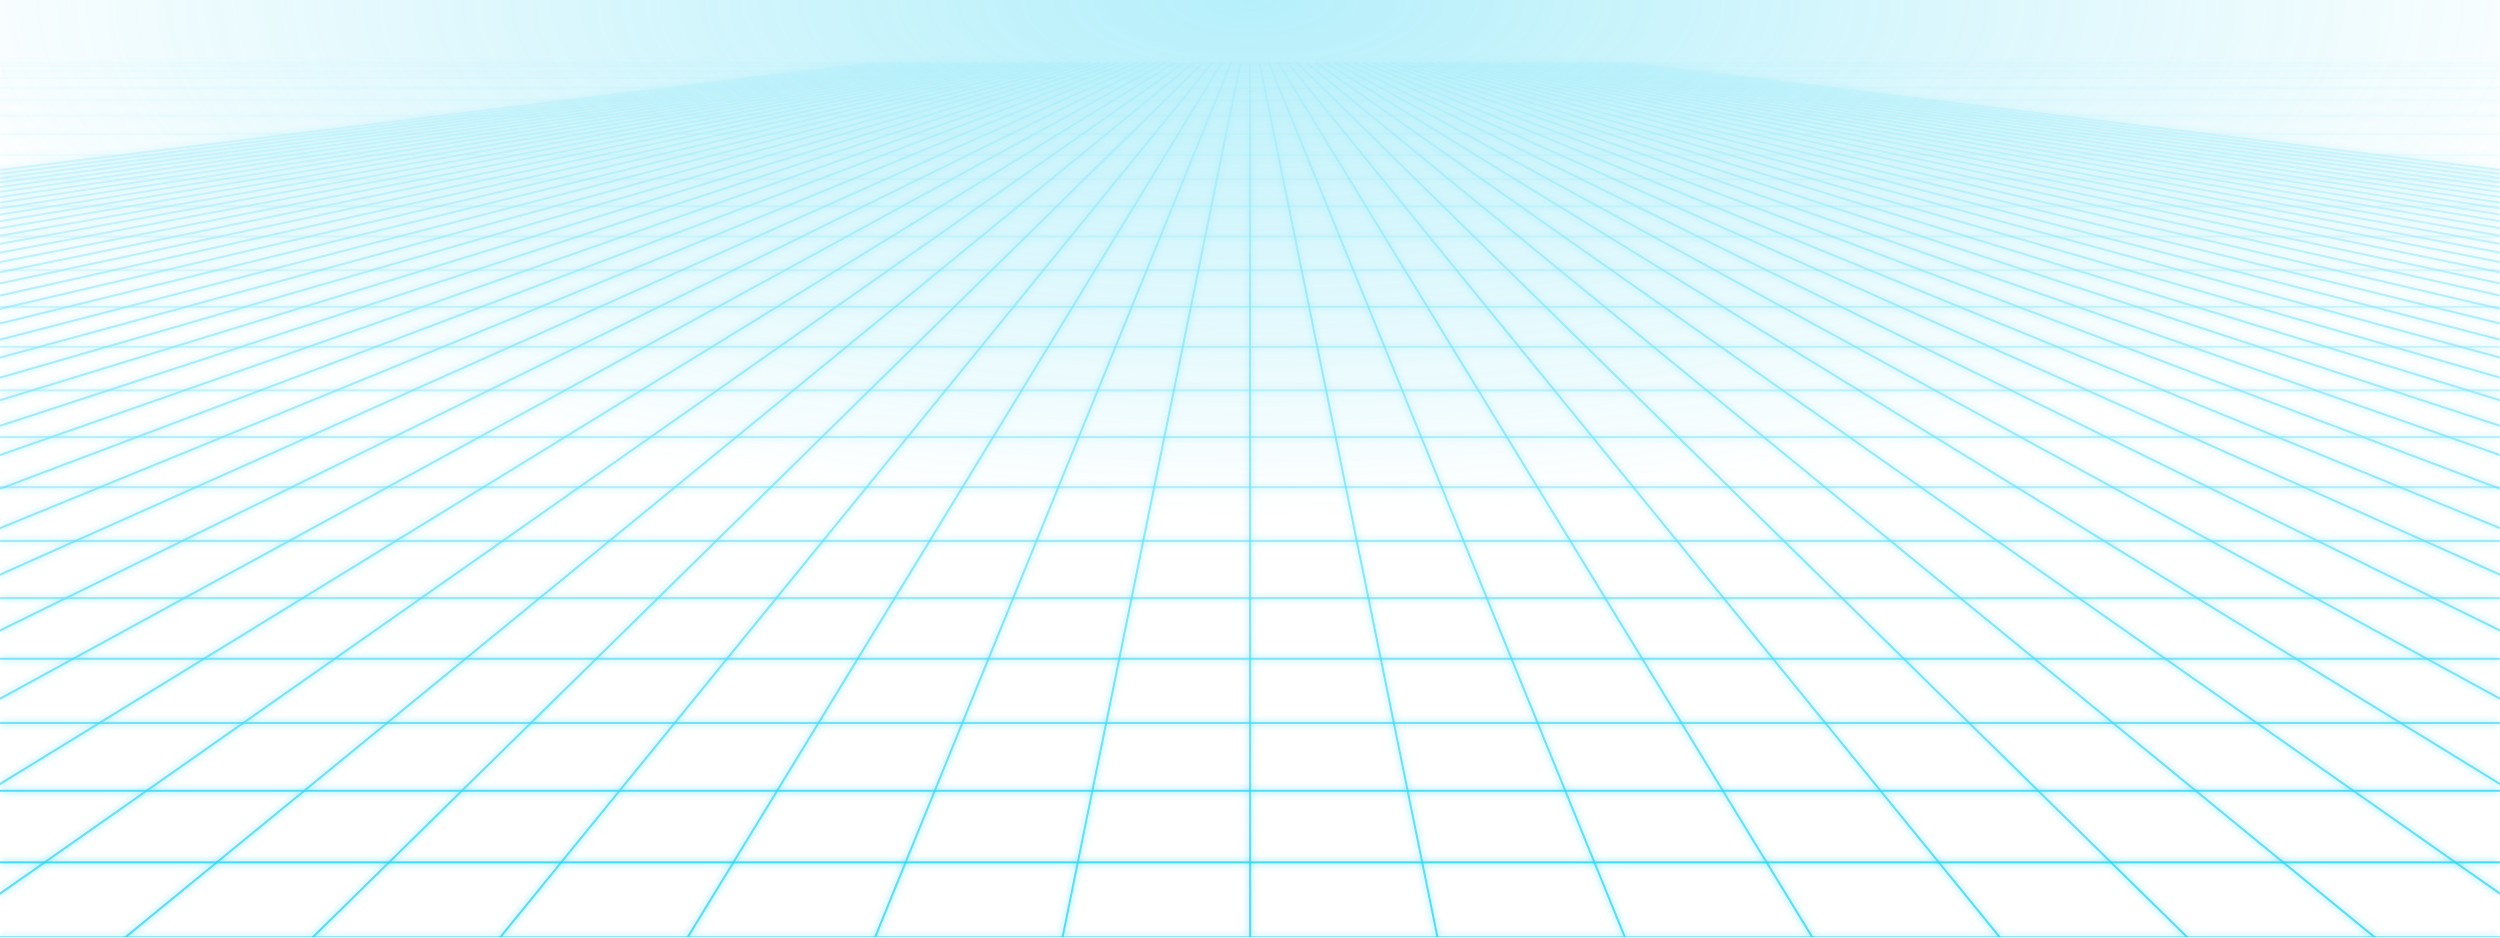
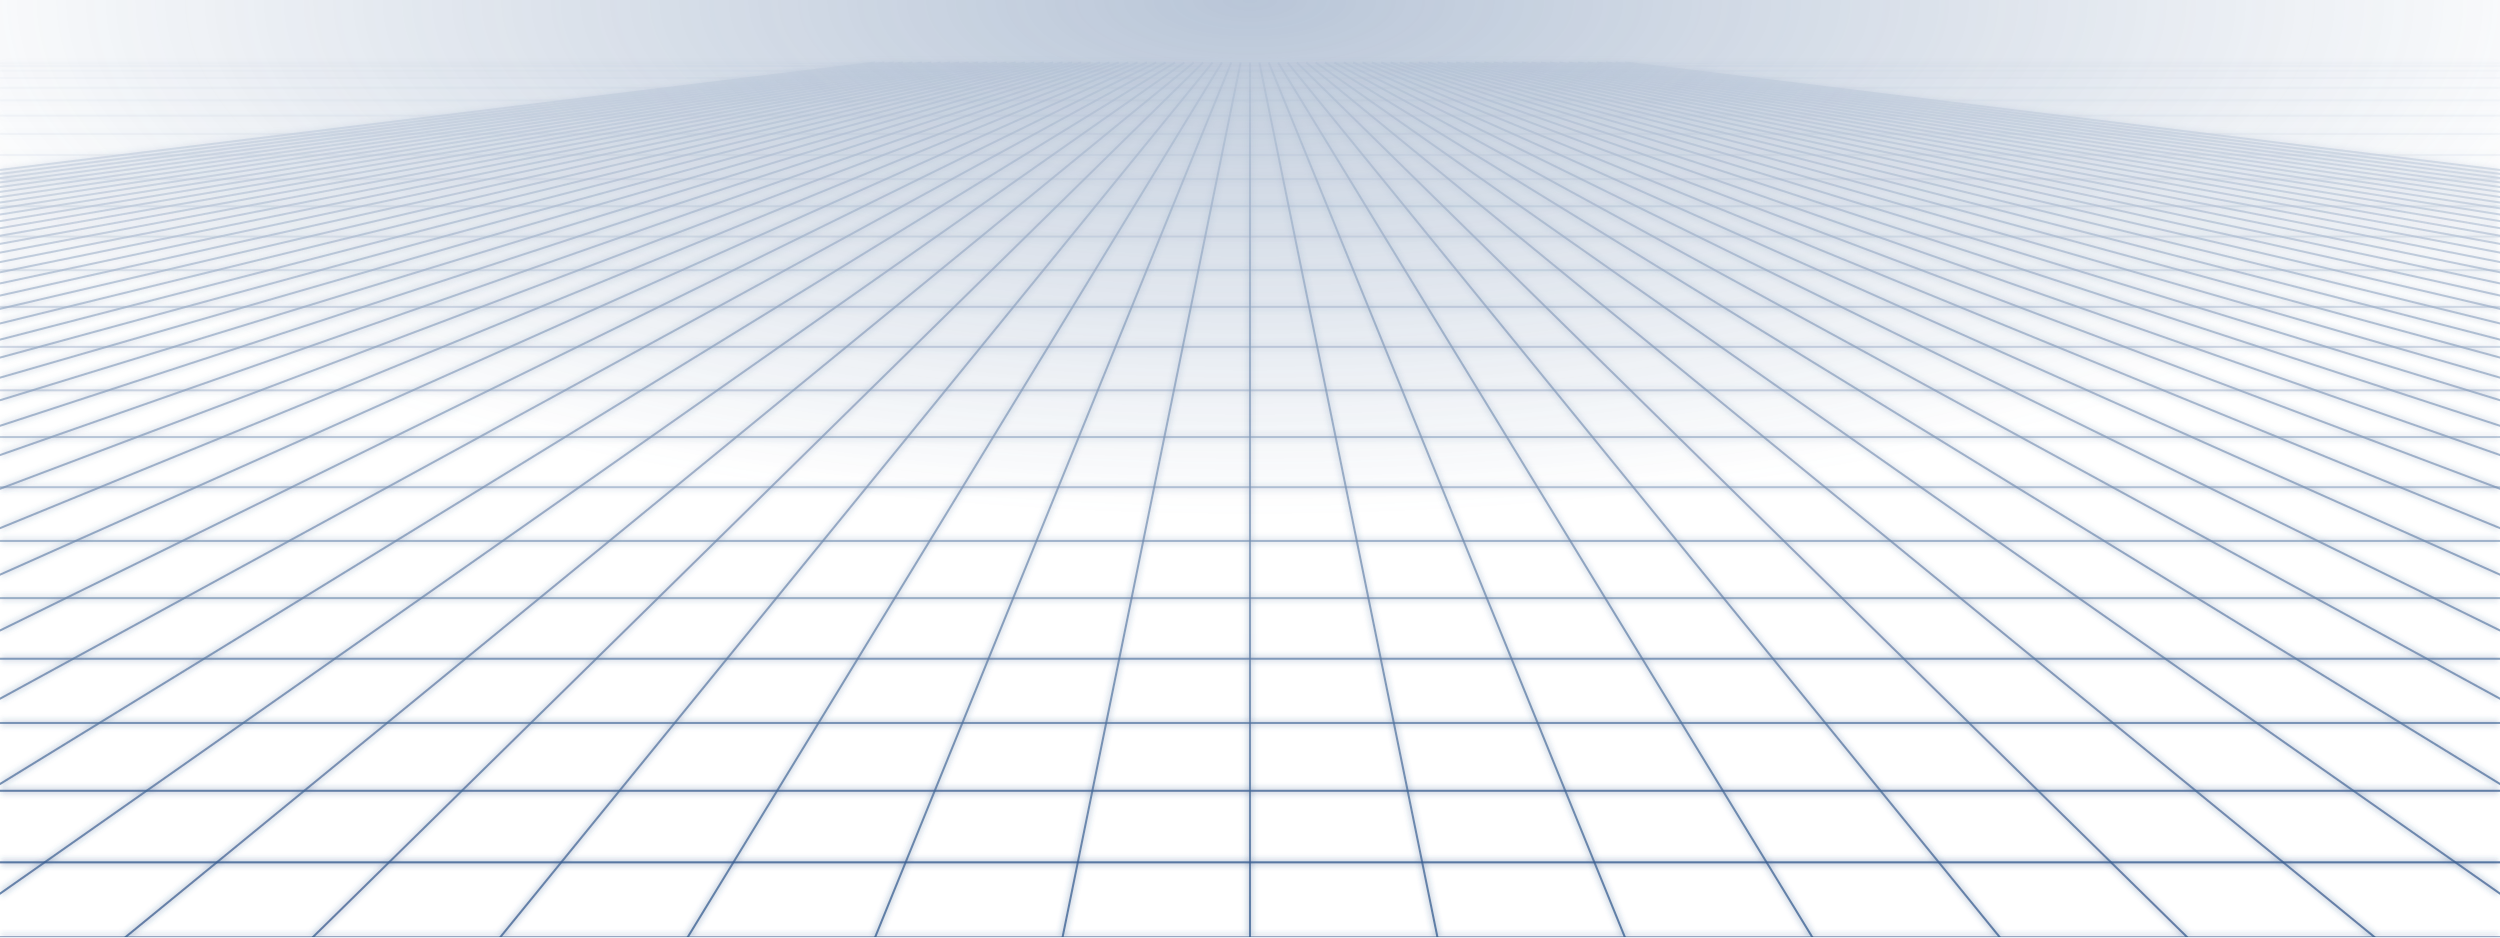
<svg xmlns="http://www.w3.org/2000/svg" viewBox="0 0 1600 600" width="1600" height="600" preserveAspectRatio="xMidYMid slice">
  <defs>
    <linearGradient id="fade" x1="0" y1="0" x2="0" y2="1">
      <stop offset="0" stop-color="#fff" stop-opacity="0" />
      <stop offset=".35" stop-color="#fff" stop-opacity=".5" />
      <stop offset="1" stop-color="#fff" />
    </linearGradient>
    <mask id="k">
      <rect width="1600" height="600" fill="url(#fade)" />
    </mask>
    <radialGradient id="hz" cx="50%" cy="0%" r="55%">
-       <stop offset="0" stop-color="#1fd0f2" stop-opacity=".55" />
-       <stop offset="1" stop-color="#1fd0f2" stop-opacity="0" />
+       <stop offset="0" stop-color="#2b5288" stop-opacity=".55" />
+       <stop offset="1" stop-color="#2b5288" stop-opacity="0" />
    </radialGradient>
    <filter id="gl" x="-50%" y="-50%" width="200%" height="200%">
      <feGaussianBlur stdDeviation="2" result="b" />
      <feMerge>
        <feMergeNode in="b" />
        <feMergeNode in="SourceGraphic" />
      </feMerge>
    </filter>
  </defs>
  <rect width="1600" height="600" fill="url(#hz)" opacity=".6" />
-   <g stroke="#1fd0f2" stroke-width="1.3" stroke-opacity=".7" mask="url(#k)" filter="url(#gl)">
+   <g stroke="#2b5288" stroke-width="1.3" stroke-opacity=".7" mask="url(#k)" filter="url(#gl)">
    <line x1="560" y1="40" x2="-4000" y2="600" />
    <line x1="566" y1="40" x2="-3880" y2="600" />
    <line x1="572" y1="40" x2="-3760" y2="600" />
    <line x1="578" y1="40" x2="-3640" y2="600" />
    <line x1="584" y1="40" x2="-3520" y2="600" />
    <line x1="590" y1="40" x2="-3400" y2="600" />
    <line x1="596" y1="40" x2="-3280" y2="600" />
    <line x1="602" y1="40" x2="-3160" y2="600" />
    <line x1="608" y1="40" x2="-3040" y2="600" />
    <line x1="614" y1="40" x2="-2920" y2="600" />
    <line x1="620" y1="40" x2="-2800" y2="600" />
    <line x1="626" y1="40" x2="-2680" y2="600" />
    <line x1="632" y1="40" x2="-2560" y2="600" />
    <line x1="638" y1="40" x2="-2440" y2="600" />
    <line x1="644" y1="40" x2="-2320" y2="600" />
    <line x1="650" y1="40" x2="-2200" y2="600" />
    <line x1="656" y1="40" x2="-2080" y2="600" />
    <line x1="662" y1="40" x2="-1960" y2="600" />
    <line x1="668" y1="40" x2="-1840" y2="600" />
    <line x1="674" y1="40" x2="-1720" y2="600" />
    <line x1="680" y1="40" x2="-1600" y2="600" />
    <line x1="686" y1="40" x2="-1480" y2="600" />
    <line x1="692" y1="40" x2="-1360" y2="600" />
    <line x1="698" y1="40" x2="-1240" y2="600" />
    <line x1="704" y1="40" x2="-1120" y2="600" />
    <line x1="710" y1="40" x2="-1000" y2="600" />
    <line x1="716" y1="40" x2="-880" y2="600" />
    <line x1="722" y1="40" x2="-760" y2="600" />
    <line x1="728" y1="40" x2="-640" y2="600" />
    <line x1="734" y1="40" x2="-520" y2="600" />
    <line x1="740" y1="40" x2="-400" y2="600" />
    <line x1="746" y1="40" x2="-280" y2="600" />
    <line x1="752" y1="40" x2="-160" y2="600" />
    <line x1="758" y1="40" x2="-40" y2="600" />
    <line x1="764" y1="40" x2="80" y2="600" />
    <line x1="770" y1="40" x2="200" y2="600" />
    <line x1="776" y1="40" x2="320" y2="600" />
    <line x1="782" y1="40" x2="440" y2="600" />
    <line x1="788" y1="40" x2="560" y2="600" />
    <line x1="794" y1="40" x2="680" y2="600" />
    <line x1="800" y1="40" x2="800" y2="600" />
    <line x1="806" y1="40" x2="920" y2="600" />
    <line x1="812" y1="40" x2="1040" y2="600" />
    <line x1="818" y1="40" x2="1160" y2="600" />
    <line x1="824" y1="40" x2="1280" y2="600" />
    <line x1="830" y1="40" x2="1400" y2="600" />
    <line x1="836" y1="40" x2="1520" y2="600" />
    <line x1="842" y1="40" x2="1640" y2="600" />
    <line x1="848" y1="40" x2="1760" y2="600" />
    <line x1="854" y1="40" x2="1880" y2="600" />
    <line x1="860" y1="40" x2="2000" y2="600" />
    <line x1="866" y1="40" x2="2120" y2="600" />
    <line x1="872" y1="40" x2="2240" y2="600" />
    <line x1="878" y1="40" x2="2360" y2="600" />
    <line x1="884" y1="40" x2="2480" y2="600" />
    <line x1="890" y1="40" x2="2600" y2="600" />
    <line x1="896" y1="40" x2="2720" y2="600" />
    <line x1="902" y1="40" x2="2840" y2="600" />
    <line x1="908" y1="40" x2="2960" y2="600" />
    <line x1="914" y1="40" x2="3080" y2="600" />
    <line x1="920" y1="40" x2="3200" y2="600" />
    <line x1="926" y1="40" x2="3320" y2="600" />
    <line x1="932" y1="40" x2="3440" y2="600" />
    <line x1="938" y1="40" x2="3560" y2="600" />
    <line x1="944" y1="40" x2="3680" y2="600" />
    <line x1="950" y1="40" x2="3800" y2="600" />
    <line x1="956" y1="40" x2="3920" y2="600" />
    <line x1="962" y1="40" x2="4040" y2="600" />
    <line x1="968" y1="40" x2="4160" y2="600" />
    <line x1="974" y1="40" x2="4280" y2="600" />
    <line x1="980" y1="40" x2="4400" y2="600" />
    <line x1="986" y1="40" x2="4520" y2="600" />
    <line x1="992" y1="40" x2="4640" y2="600" />
    <line x1="998" y1="40" x2="4760" y2="600" />
    <line x1="1004" y1="40" x2="4880" y2="600" />
    <line x1="1010" y1="40" x2="5000" y2="600" />
    <line x1="1016" y1="40" x2="5120" y2="600" />
    <line x1="1022" y1="40" x2="5240" y2="600" />
    <line x1="1028" y1="40" x2="5360" y2="600" />
    <line x1="1034" y1="40" x2="5480" y2="600" />
    <line x1="1040" y1="40" x2="5600" y2="600" />
    <line x1="0" y1="40.5" x2="1600" y2="40.5" stroke-opacity="0.2" />
    <line x1="0" y1="42.2" x2="1600" y2="42.2" stroke-opacity="0.2" />
    <line x1="0" y1="45.3" x2="1600" y2="45.3" stroke-opacity="0.2" />
    <line x1="0" y1="49.9" x2="1600" y2="49.9" stroke-opacity="0.2" />
    <line x1="0" y1="56.2" x2="1600" y2="56.2" stroke-opacity="0.2" />
    <line x1="0" y1="64.2" x2="1600" y2="64.2" stroke-opacity="0.2" />
    <line x1="0" y1="74" x2="1600" y2="74" stroke-opacity="0.2" />
    <line x1="0" y1="85.7" x2="1600" y2="85.7" stroke-opacity="0.2" />
    <line x1="0" y1="99.2" x2="1600" y2="99.2" stroke-opacity="0.2" />
    <line x1="0" y1="114.6" x2="1600" y2="114.6" stroke-opacity="0.2" />
    <line x1="0" y1="132" x2="1600" y2="132" stroke-opacity="0.3" />
    <line x1="0" y1="151.4" x2="1600" y2="151.4" stroke-opacity="0.3" />
    <line x1="0" y1="172.9" x2="1600" y2="172.9" stroke-opacity="0.3" />
    <line x1="0" y1="196.4" x2="1600" y2="196.4" stroke-opacity="0.4" />
    <line x1="0" y1="222" x2="1600" y2="222" stroke-opacity="0.4" />
    <line x1="0" y1="249.8" x2="1600" y2="249.8" stroke-opacity="0.4" />
    <line x1="0" y1="279.7" x2="1600" y2="279.7" stroke-opacity="0.5" />
    <line x1="0" y1="311.8" x2="1600" y2="311.8" stroke-opacity="0.5" />
    <line x1="0" y1="346.2" x2="1600" y2="346.2" stroke-opacity="0.6" />
    <line x1="0" y1="382.8" x2="1600" y2="382.8" stroke-opacity="0.6" />
    <line x1="0" y1="421.6" x2="1600" y2="421.6" stroke-opacity="0.7" />
    <line x1="0" y1="462.7" x2="1600" y2="462.7" stroke-opacity="0.7" />
    <line x1="0" y1="506.1" x2="1600" y2="506.1" stroke-opacity="0.8" />
    <line x1="0" y1="551.9" x2="1600" y2="551.9" stroke-opacity="0.8" />
    <line x1="0" y1="600" x2="1600" y2="600" stroke-opacity="0.9" />
  </g>
-   <line x1="0" y1="40" x2="1600" y2="40" stroke="#88eeff" stroke-width="2" stroke-opacity=".8" filter="url(#gl)" />
+   <line x1="0" y1="40" x2="1600" y2="40" stroke="#6a8cc0" stroke-width="2" stroke-opacity=".8" filter="url(#gl)" />
</svg>
